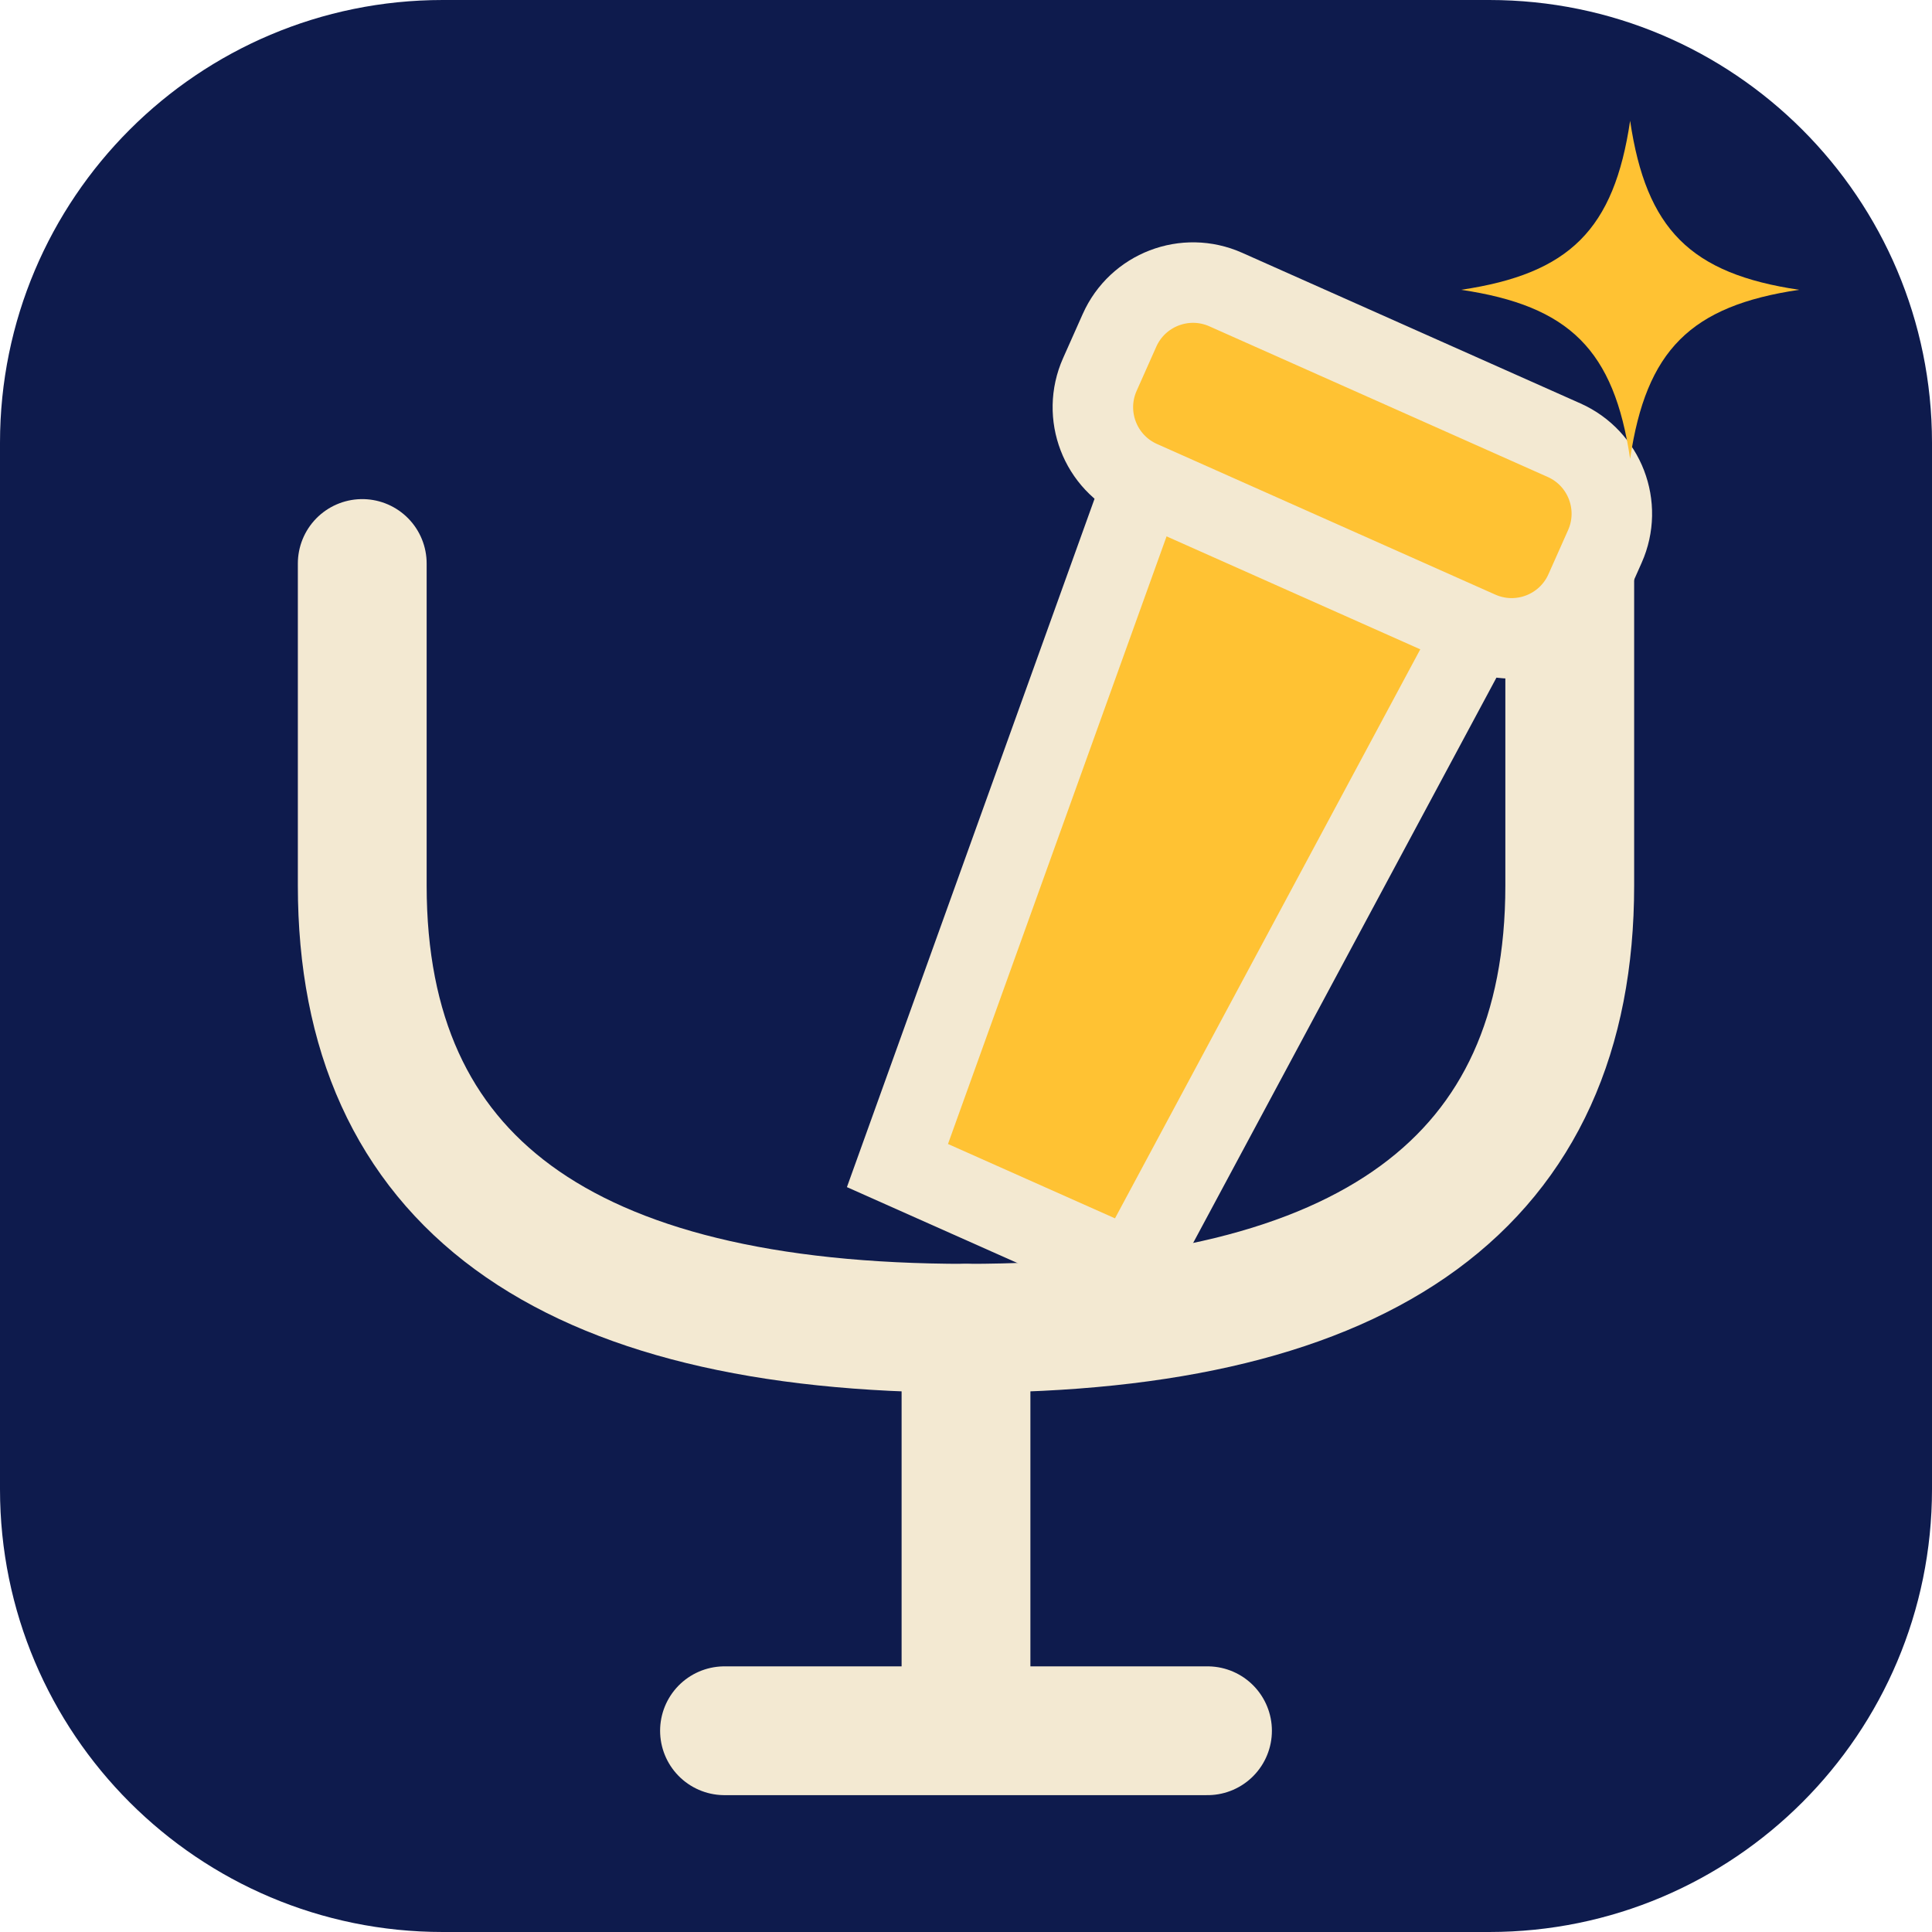
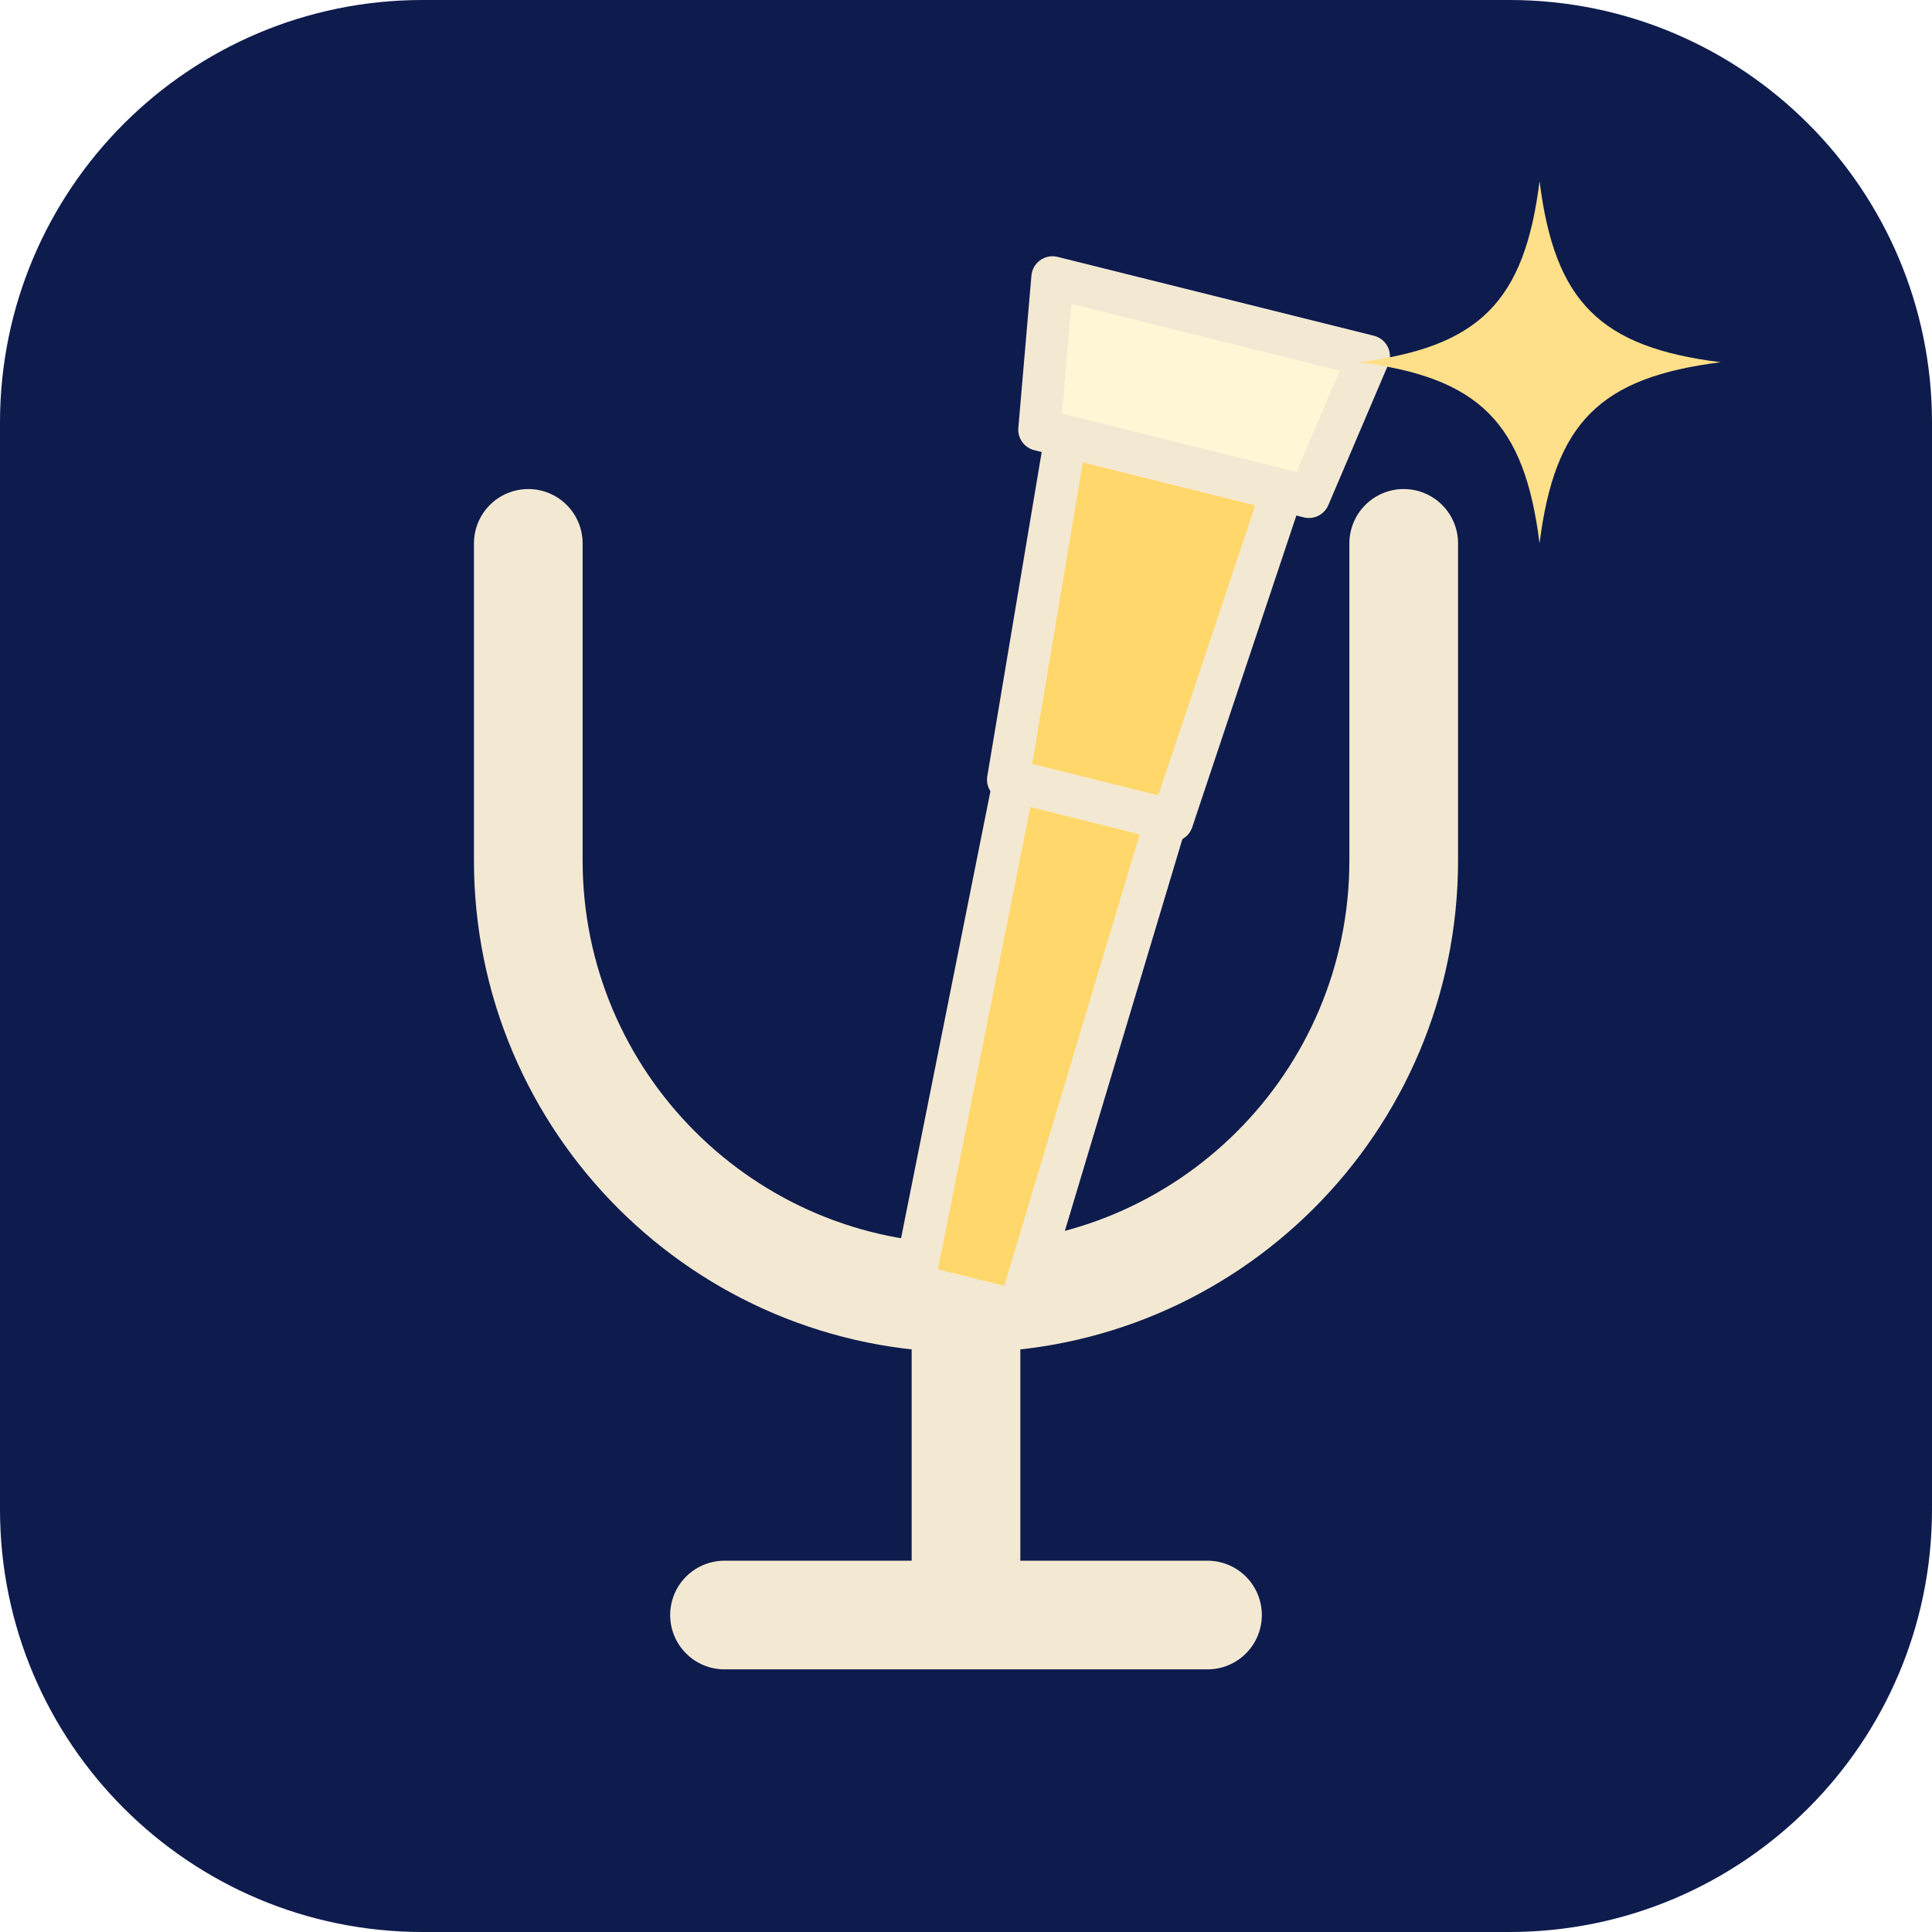
- <svg xmlns="http://www.w3.org/2000/svg" viewBox="0 0 48 48">
-   <rect width="48" height="48" rx="11" fill="#0E1B4D" />
-   <g color="#F3E9D2">
-     <path d="M9 14 V22 Q9 33 24 33 Q39 33 39 22 V14" fill="none" stroke="#F3E9D2" stroke-width="3.2" stroke-linecap="round" />
-     <path d="M24 33 V43 M18 43 H30" fill="none" stroke="#F3E9D2" stroke-width="3.2" stroke-linecap="round" />
-     <g transform="rotate(24 24 33)">
-       <path d="M20.8 30 L19.4 11 H28.6 L27.2 30 Z" fill="#FFC233" stroke="#F3E9D2" stroke-width="2" />
-       <rect x="17.4" y="6.8" width="13.2" height="5.2" rx="2" fill="#FFC233" stroke="#F3E9D2" stroke-width="2" />
-     </g>
-     <path d="M40.5 3 C40.9 5.7 42 6.8 44.7 7.2 C42 7.6 40.9 8.7 40.5 11.4 C40.1 8.7 39 7.6 36.3 7.2 C39 6.8 40.1 5.7 40.5 3Z" fill="#FFC233" />
+ <svg xmlns="http://www.w3.org/2000/svg" viewBox="0 0 64 64" fill="none" stroke-linecap="round" stroke-linejoin="round">
+   <rect width="64" height="64" rx="14" fill="#0E1B4D" />
+   <path d="M17.5 18v10.5a14.5 14.5 0 0 0 29 0V18M24 53.5h16M32 43v10.5" stroke="#F3E9D2" stroke-width="3.6" />
+   <g transform="rotate(14 32 43)">
+     <path d="M30.2 43 L29.4 26 h5.2 L33.8 43z" fill="#FFD76A" stroke="#F3E9D2" stroke-width="1.4" />
+     <path d="M29.2 26 L28.3 14.5 h7.4 L34.8 26z" fill="#FFD76A" stroke="#F3E9D2" stroke-width="1.4" />
+     <path d="M27.4 14.5 L26.6 9.5 h10.8 l-.8 5z" fill="#FFF6D6" stroke="#F3E9D2" stroke-width="1.4" />
  </g>
+   <path d="M51 6c.5 4 2 5.5 6 6-4 .5-5.5 2-6 6-.5-4-2-5.5-6-6 4-.5 5.5-2 6-6z" fill="#FFE08A" />
</svg>
